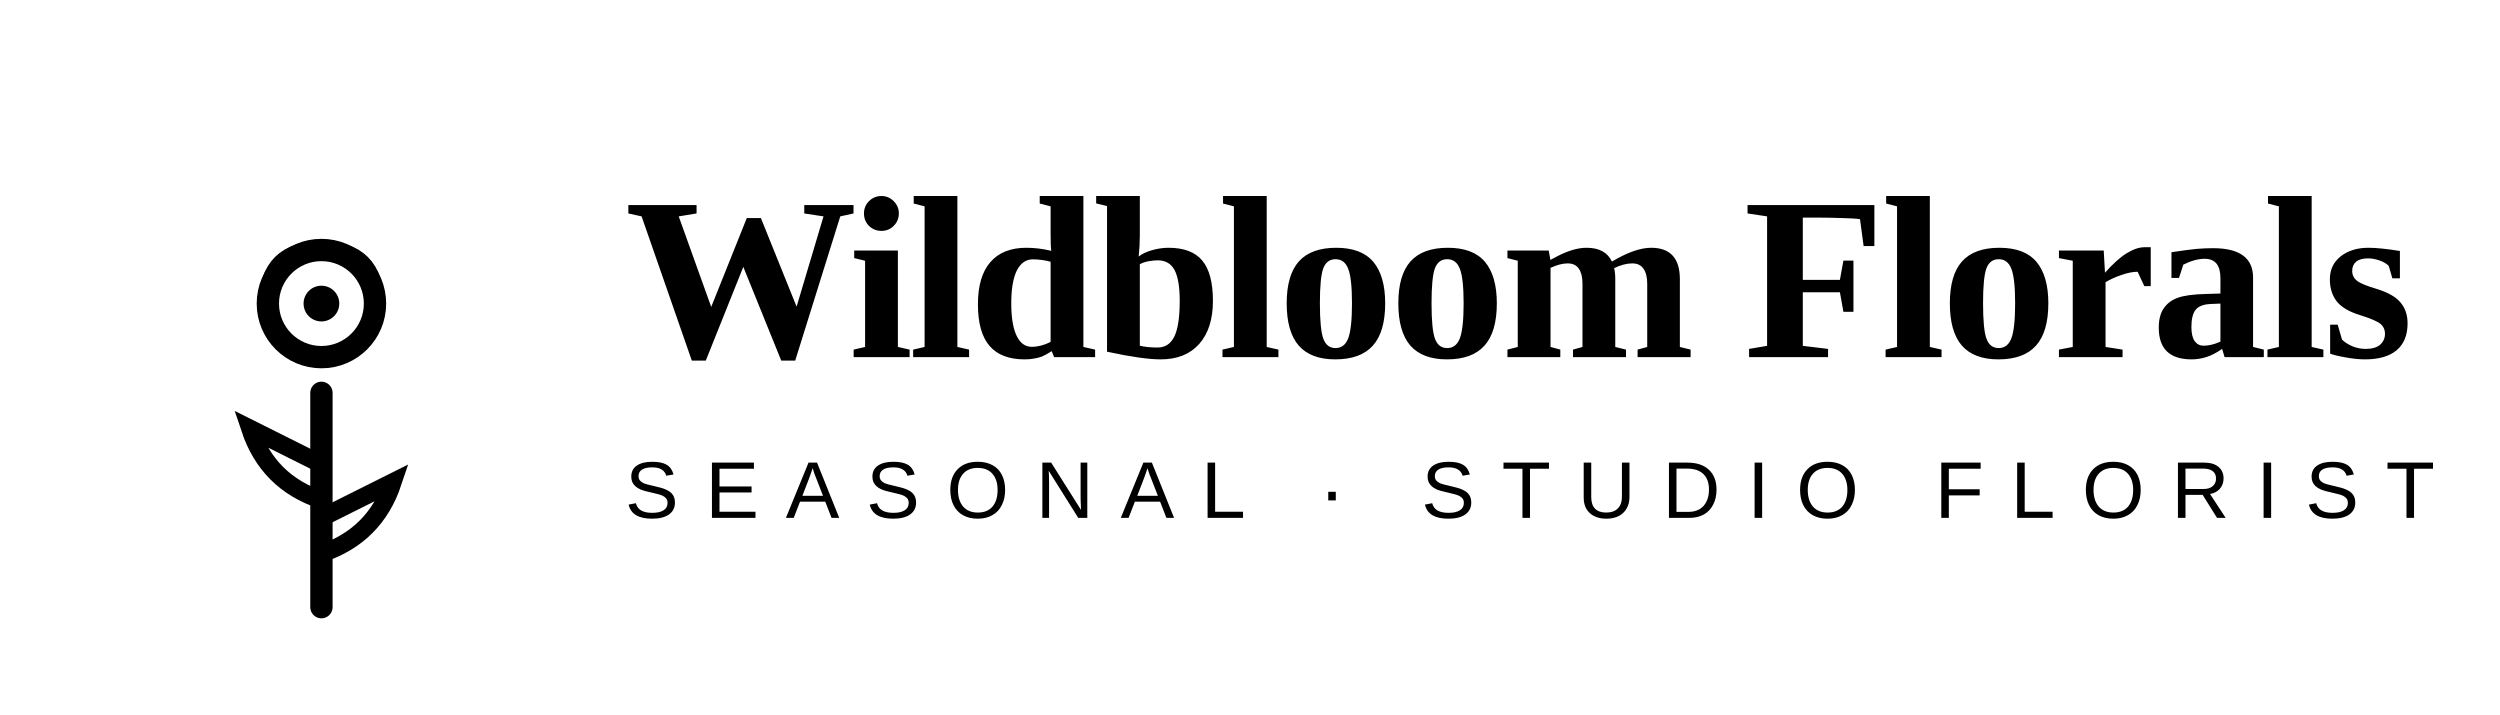
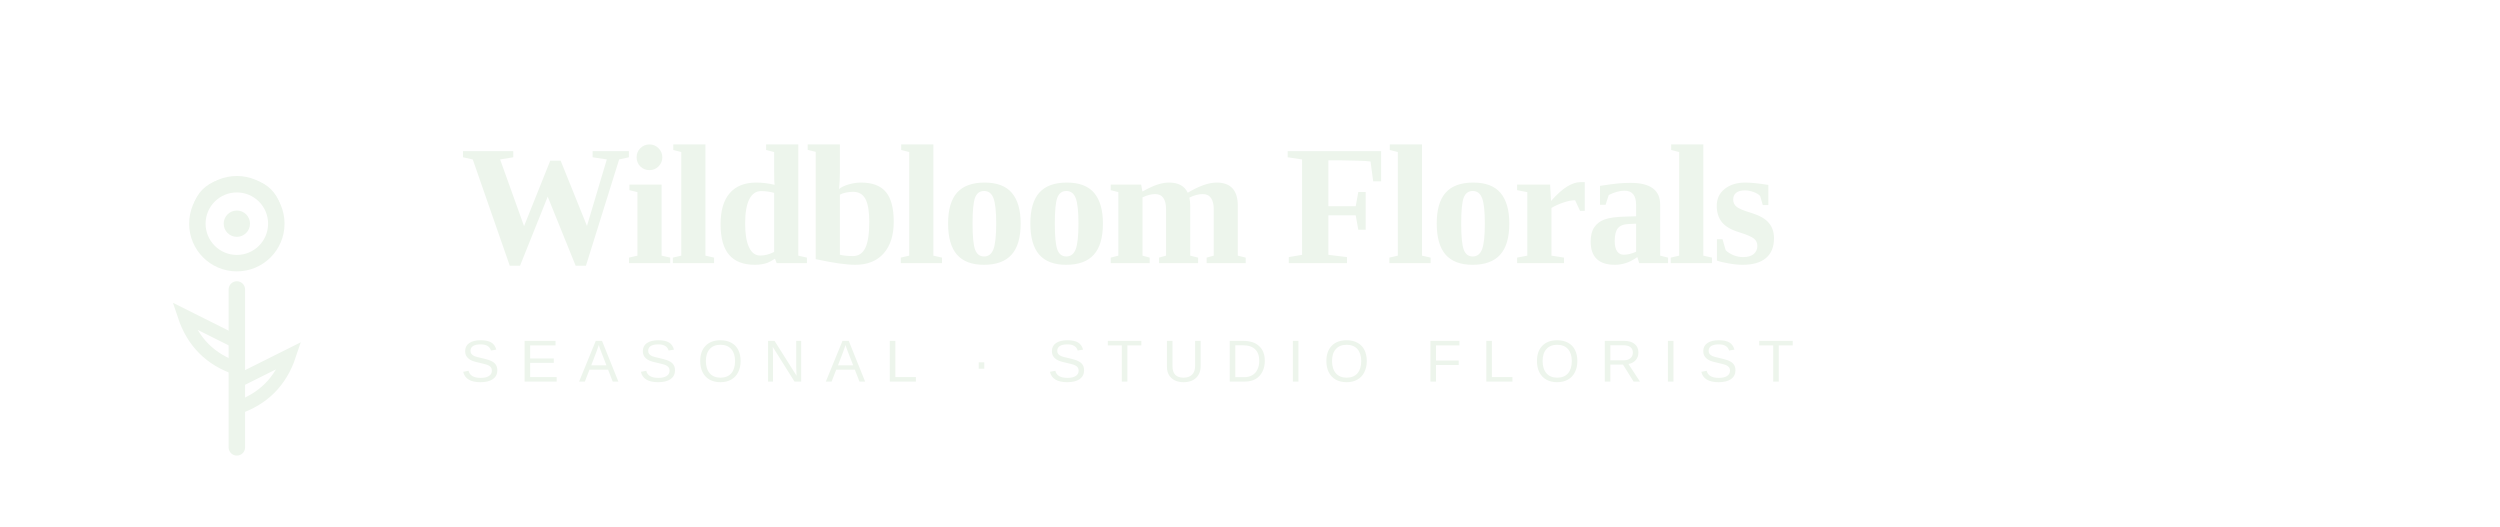
- <svg xmlns="http://www.w3.org/2000/svg" viewBox="0 0 280 80" fill="currentColor">
+ <svg xmlns="http://www.w3.org/2000/svg" viewBox="0 0 380 80" width="380" height="80">
  <g transform="translate(8 12)">
-     <path d="M28 56 L28 32" stroke="currentColor" stroke-width="2.5" fill="none" stroke-linecap="round" />
-     <path d="M28 44 Q22 42 20 36 Q24 38 28 40" stroke="currentColor" stroke-width="2" fill="none" stroke-linecap="round" />
-     <path d="M28 50 Q34 48 36 42 Q32 44 28 46" stroke="currentColor" stroke-width="2" fill="none" stroke-linecap="round" />
-     <circle cx="28" cy="22" r="6" fill="none" stroke="currentColor" stroke-width="2.5" />
-     <circle cx="28" cy="22" r="2" fill="currentColor" />
-     <path d="M22 22 Q22 16 28 16 Q34 16 34 22" stroke="currentColor" stroke-width="2" fill="none" />
+     <path d="M28 56 L28 32" stroke="#edf5ec" stroke-width="2.5" fill="none" stroke-linecap="round" />
+     <path d="M28 44 Q22 42 20 36 Q24 38 28 40" stroke="#edf5ec" stroke-width="2" fill="none" stroke-linecap="round" />
+     <path d="M28 50 Q34 48 36 42 Q32 44 28 46" stroke="#edf5ec" stroke-width="2" fill="none" stroke-linecap="round" />
+     <circle cx="28" cy="22" r="6" fill="none" stroke="#edf5ec" stroke-width="2.5" />
+     <circle cx="28" cy="22" r="2" fill="#edf5ec" />
+     <path d="M22 22 Q22 16 28 16 Q34 16 34 22" stroke="#edf5ec" stroke-width="2" fill="none" />
  </g>
-   <text x="70" y="40" font-family="Georgia, 'Times New Roman', serif" font-size="26" font-weight="600" letter-spacing="-0.5">Wildbloom Florals</text>
-   <text x="70" y="58" font-family="'Helvetica Neue', Arial, sans-serif" font-size="9" letter-spacing="3" font-weight="500">SEASONAL · STUDIO FLORIST</text>
+   <text x="70" y="40" font-family="Georgia, 'Times New Roman', serif" font-size="26" font-weight="600" letter-spacing="-0.5" fill="#edf5ec">Wildbloom Florals</text>
+   <text x="70" y="58" font-family="'Helvetica Neue', Arial, sans-serif" font-size="9" letter-spacing="3" font-weight="500" fill="#edf5ec">SEASONAL · STUDIO FLORIST</text>
</svg>
